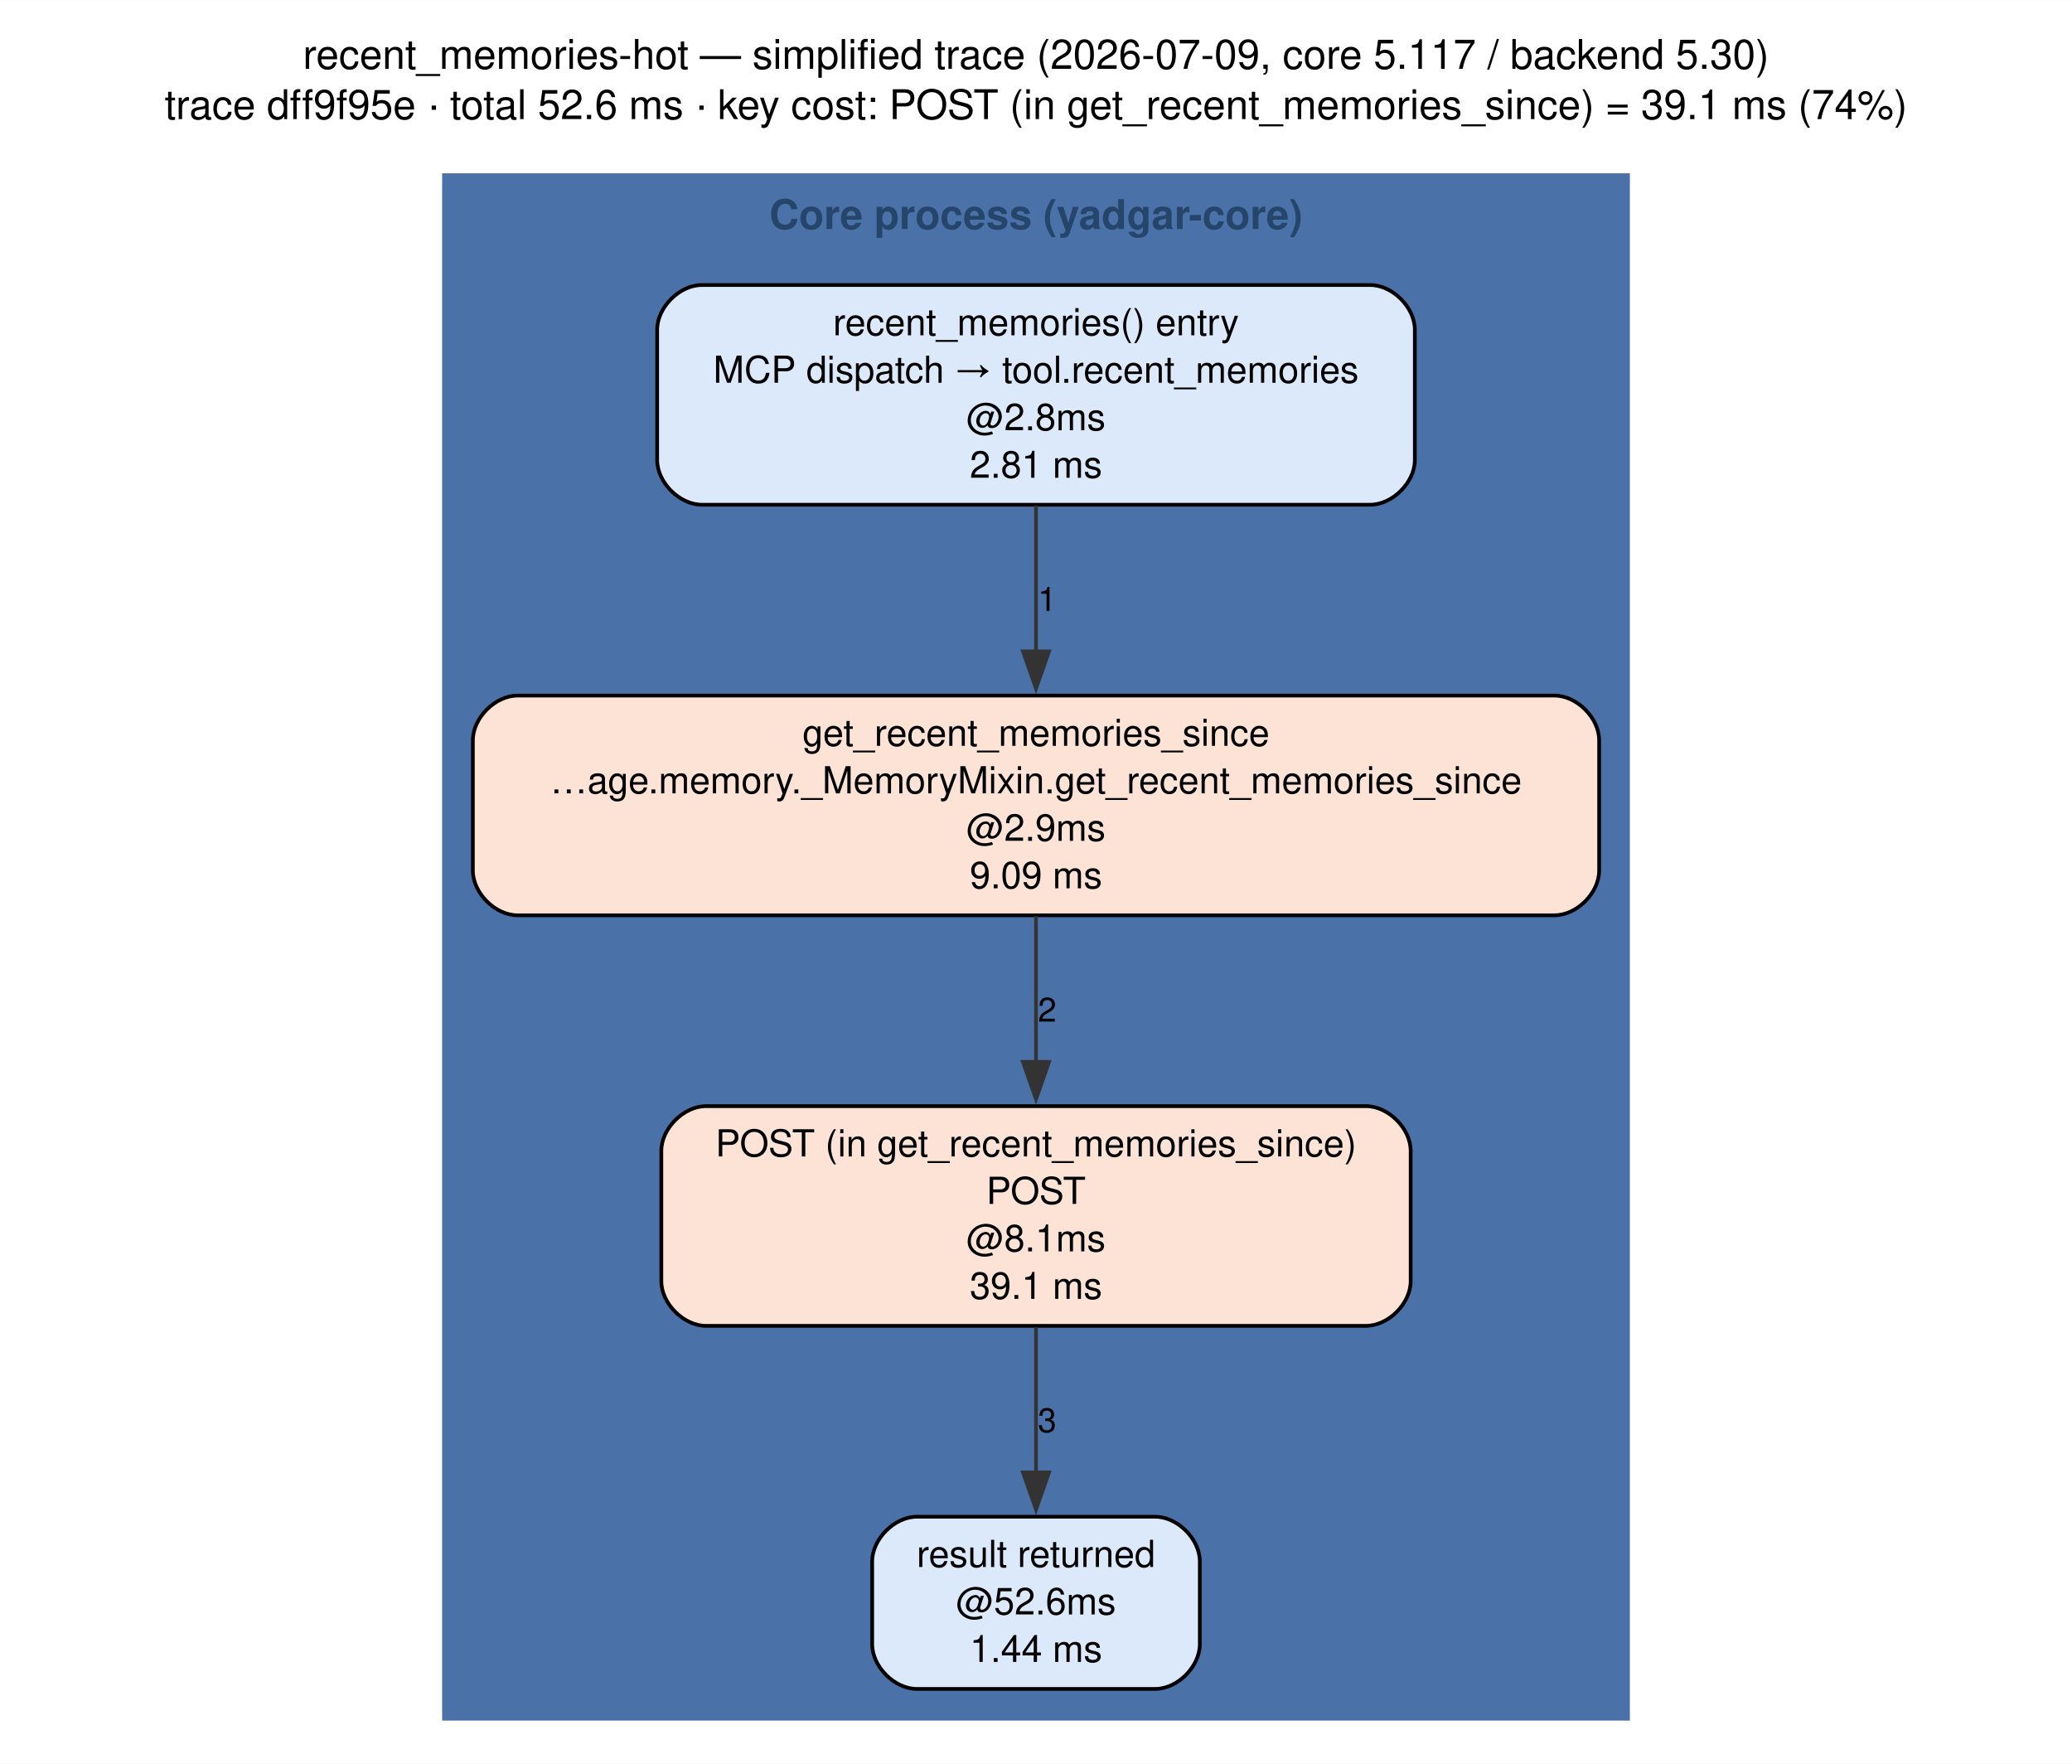
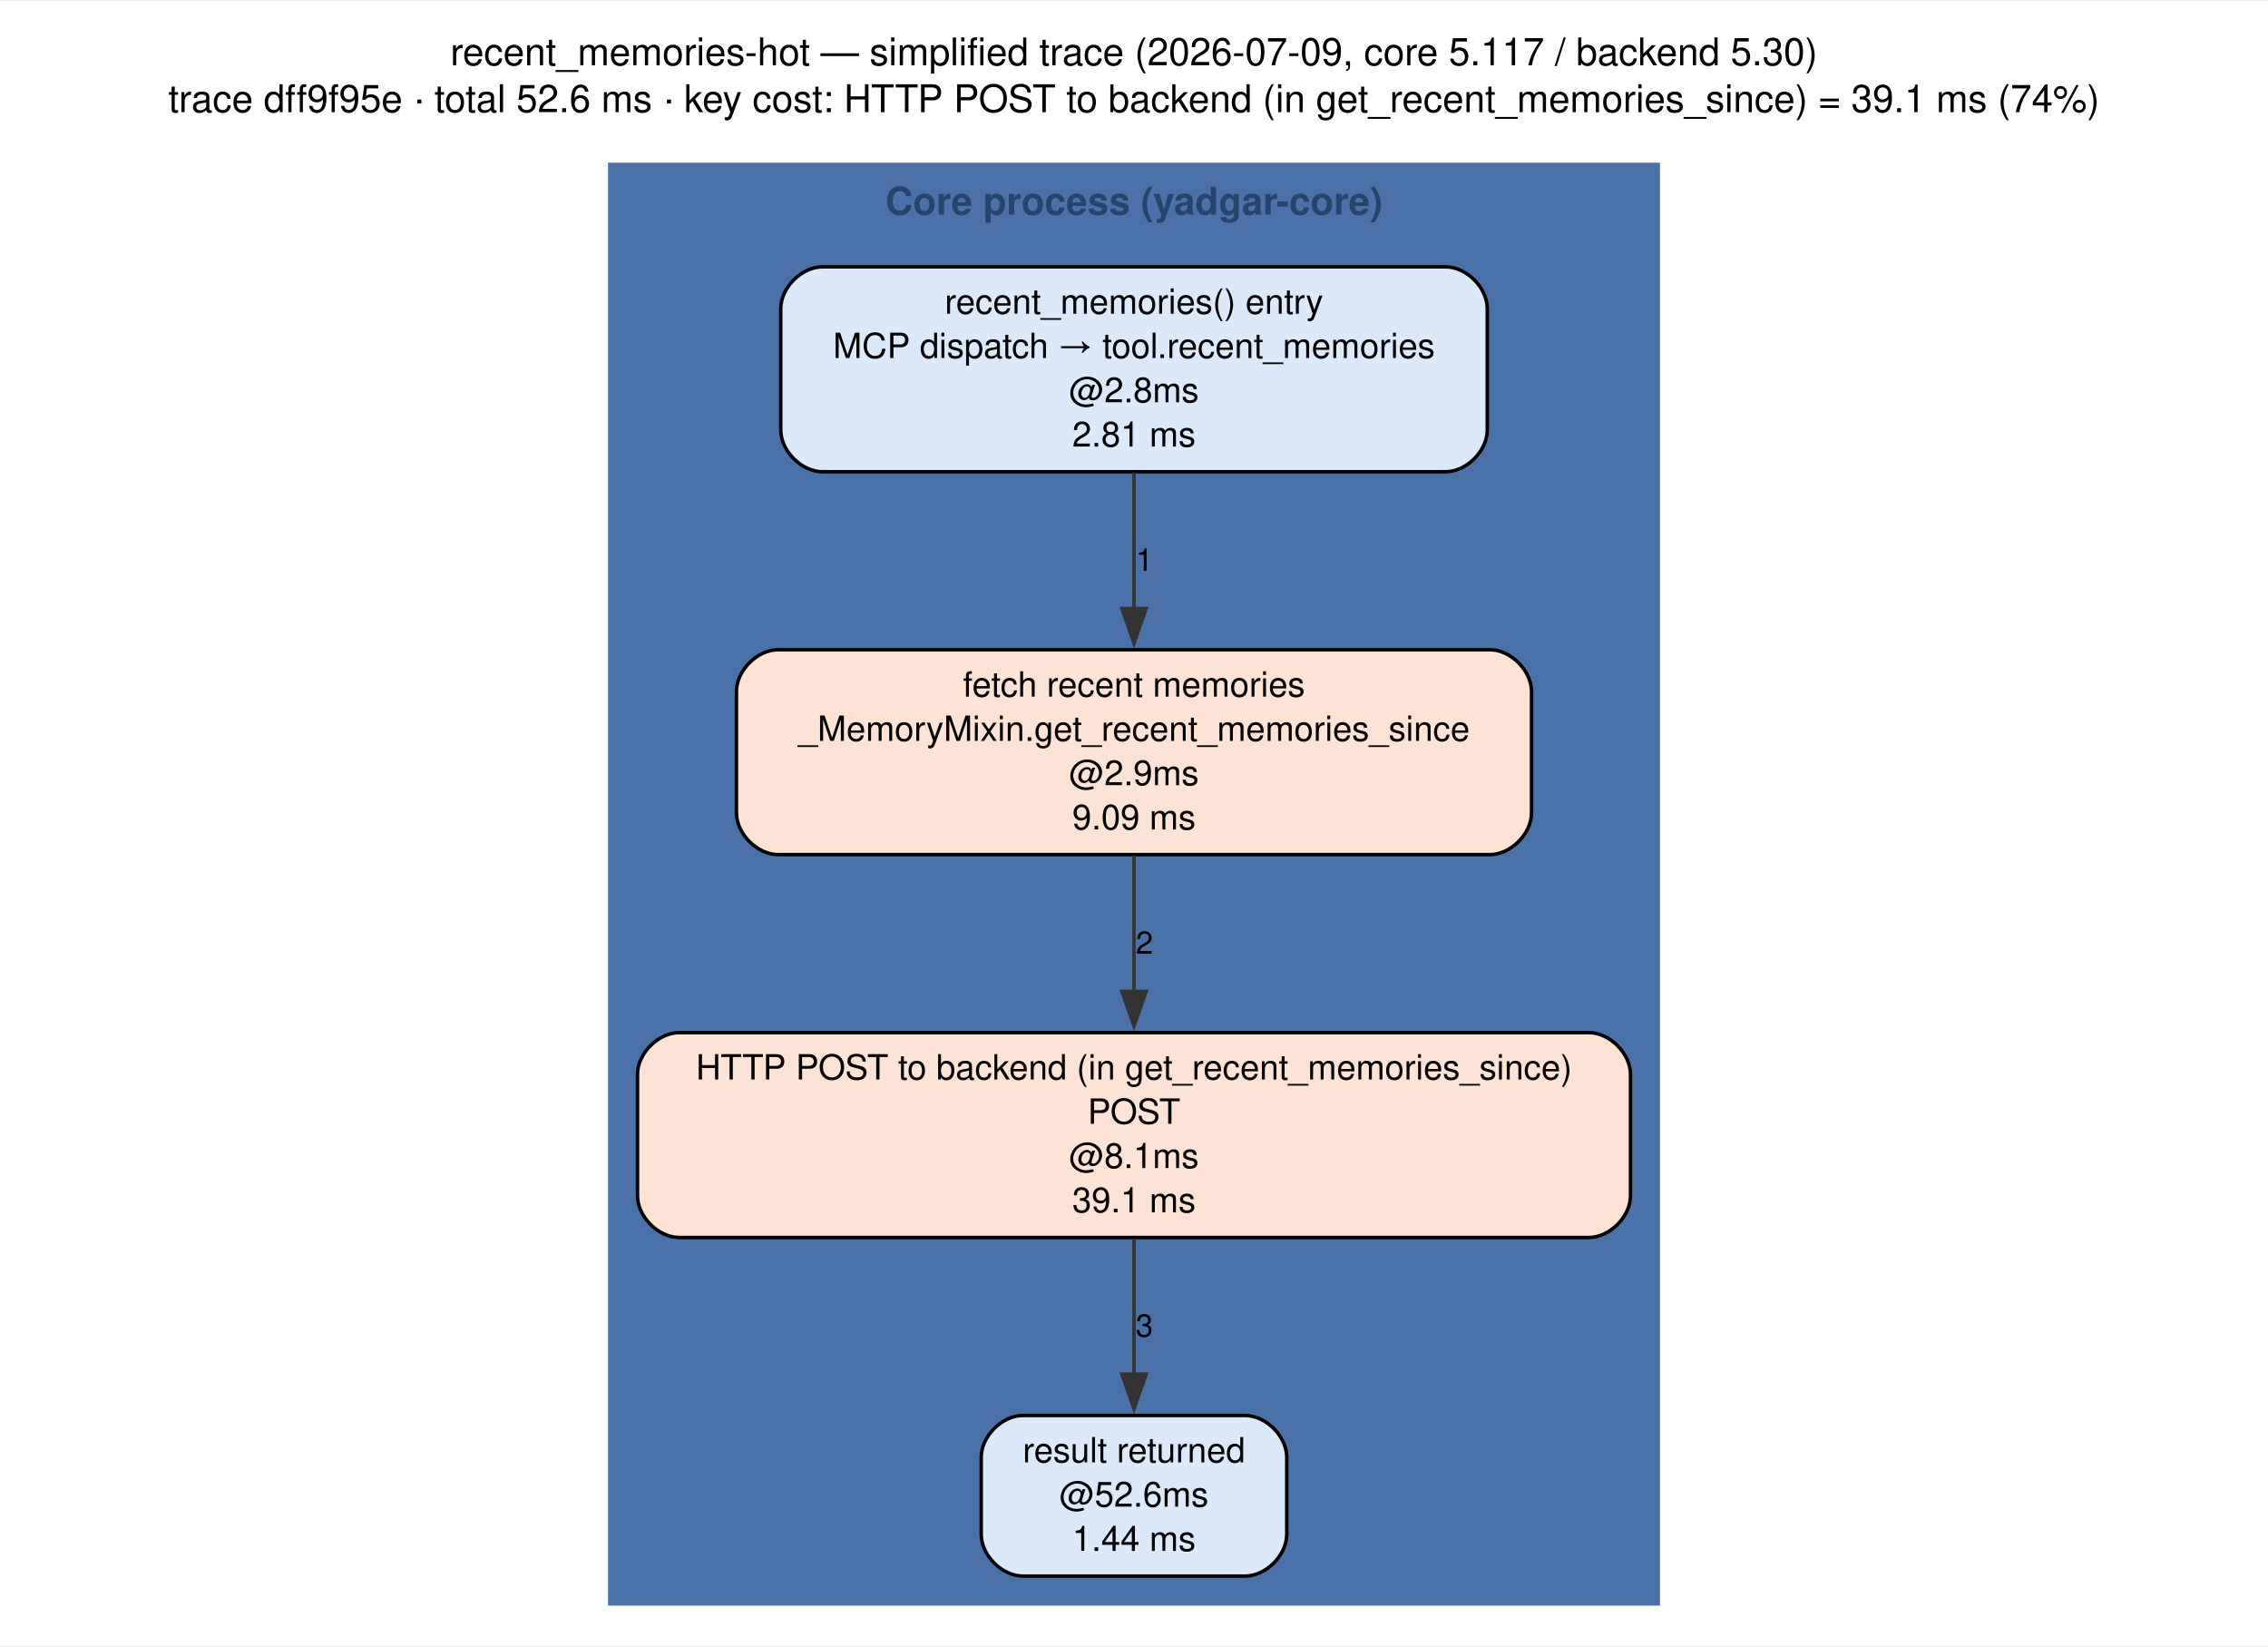
- <svg xmlns="http://www.w3.org/2000/svg" width="557pt" height="474pt" viewBox="0.00 0.00 556.50 473.50">
+ <svg xmlns="http://www.w3.org/2000/svg" width="653pt" height="474pt" viewBox="0.00 0.00 653.25 473.50">
  <g id="graph0" class="graph" transform="scale(1 1) rotate(0) translate(4 469.5)">
-     <polygon fill="white" stroke="none" points="-4,4 -4,-469.5 552.5,-469.5 552.5,4 -4,4" />
-     <text text-anchor="middle" x="274.25" y="-451.05" font-family="Helvetica,sans-Serif" font-size="11.00">recent_memories-hot — simplified trace (2026-07-09, core 5.117 / backend 5.30)</text>
-     <text text-anchor="middle" x="274.25" y="-437.55" font-family="Helvetica,sans-Serif" font-size="11.00">trace dff9f95e · total 52.6 ms · key cost: POST (in get_recent_memories_since) = 39.1 ms (74%)</text>
+     <polygon fill="white" stroke="none" points="-4,4 -4,-469.5 649.25,-469.5 649.25,4 -4,4" />
+     <text text-anchor="middle" x="322.62" y="-451.05" font-family="Helvetica,sans-Serif" font-size="11.00">recent_memories-hot — simplified trace (2026-07-09, core 5.117 / backend 5.30)</text>
+     <text text-anchor="middle" x="322.62" y="-437.55" font-family="Helvetica,sans-Serif" font-size="11.00">trace dff9f95e · total 52.6 ms · key cost: HTTP POST to backend (in get_recent_memories_since) = 39.1 ms (74%)</text>
    <g id="clust1" class="cluster">
-       <polygon fill="#4a72a8" stroke="#4a72a8" points="115.25,-8 115.25,-422.5 433.25,-422.5 433.25,-8 115.25,-8" />
-       <text text-anchor="middle" x="274.25" y="-408.05" font-family="Helvetica,sans-Serif" font-weight="bold" font-size="11.00" fill="#26456b">Core process (yadgar-core)</text>
+       <polygon fill="#4a72a8" stroke="#4a72a8" points="171.62,-8 171.62,-422.5 473.62,-422.5 473.62,-8 171.62,-8" />
+       <text text-anchor="middle" x="322.62" y="-408.05" font-family="Helvetica,sans-Serif" font-weight="bold" font-size="11.00" fill="#26456b">Core process (yadgar-core)</text>
    </g>
    <g id="node1" class="node">
-       <path fill="#dbe9fb" stroke="black" d="M364,-393C364,-393 184.5,-393 184.5,-393 178.5,-393 172.5,-387 172.5,-381 172.5,-381 172.5,-346 172.5,-346 172.5,-340 178.5,-334 184.5,-334 184.5,-334 364,-334 364,-334 370,-334 376,-340 376,-346 376,-346 376,-381 376,-381 376,-387 370,-393 364,-393" />
-       <text text-anchor="middle" x="274.25" y="-379.5" font-family="Helvetica,sans-Serif" font-size="10.00">recent_memories() entry</text>
-       <text text-anchor="middle" x="274.25" y="-366.75" font-family="Helvetica,sans-Serif" font-size="10.00">MCP dispatch → tool.recent_memories</text>
-       <text text-anchor="middle" x="274.25" y="-354" font-family="Helvetica,sans-Serif" font-size="10.00">@2.8ms</text>
-       <text text-anchor="middle" x="274.25" y="-341.25" font-family="Helvetica,sans-Serif" font-size="10.00">2.81 ms</text>
+       <path fill="#dbe9fb" stroke="black" d="M412.38,-393C412.38,-393 232.88,-393 232.88,-393 226.88,-393 220.88,-387 220.88,-381 220.88,-381 220.88,-346 220.88,-346 220.88,-340 226.88,-334 232.88,-334 232.88,-334 412.38,-334 412.38,-334 418.38,-334 424.38,-340 424.38,-346 424.38,-346 424.38,-381 424.38,-381 424.38,-387 418.38,-393 412.38,-393" />
+       <text text-anchor="middle" x="322.62" y="-379.5" font-family="Helvetica,sans-Serif" font-size="10.00">recent_memories() entry</text>
+       <text text-anchor="middle" x="322.62" y="-366.75" font-family="Helvetica,sans-Serif" font-size="10.00">MCP dispatch → tool.recent_memories</text>
+       <text text-anchor="middle" x="322.62" y="-354" font-family="Helvetica,sans-Serif" font-size="10.00">@2.8ms</text>
+       <text text-anchor="middle" x="322.62" y="-341.25" font-family="Helvetica,sans-Serif" font-size="10.00">2.81 ms</text>
    </g>
    <g id="node2" class="node">
-       <path fill="#fce3d6" stroke="black" d="M413.5,-282.75C413.5,-282.75 135,-282.75 135,-282.75 129,-282.75 123,-276.75 123,-270.75 123,-270.75 123,-235.75 123,-235.75 123,-229.75 129,-223.75 135,-223.75 135,-223.75 413.5,-223.75 413.5,-223.75 419.5,-223.75 425.5,-229.75 425.5,-235.75 425.5,-235.75 425.5,-270.75 425.5,-270.75 425.5,-276.75 419.5,-282.75 413.5,-282.75" />
-       <text text-anchor="middle" x="274.25" y="-269.25" font-family="Helvetica,sans-Serif" font-size="10.00">get_recent_memories_since</text>
-       <text text-anchor="middle" x="274.25" y="-256.5" font-family="Helvetica,sans-Serif" font-size="10.00">…age.memory._MemoryMixin.get_recent_memories_since</text>
-       <text text-anchor="middle" x="274.25" y="-243.75" font-family="Helvetica,sans-Serif" font-size="10.00">@2.9ms</text>
-       <text text-anchor="middle" x="274.25" y="-231" font-family="Helvetica,sans-Serif" font-size="10.00">9.09 ms</text>
+       <path fill="#fce3d6" stroke="black" d="M425.12,-282.75C425.12,-282.75 220.12,-282.75 220.12,-282.75 214.12,-282.75 208.12,-276.75 208.12,-270.75 208.12,-270.75 208.12,-235.75 208.12,-235.75 208.12,-229.75 214.12,-223.75 220.12,-223.75 220.12,-223.75 425.12,-223.75 425.12,-223.75 431.12,-223.75 437.12,-229.75 437.12,-235.75 437.12,-235.75 437.12,-270.75 437.12,-270.75 437.12,-276.75 431.12,-282.75 425.12,-282.75" />
+       <text text-anchor="middle" x="322.62" y="-269.25" font-family="Helvetica,sans-Serif" font-size="10.00">fetch recent memories</text>
+       <text text-anchor="middle" x="322.62" y="-256.5" font-family="Helvetica,sans-Serif" font-size="10.00">_MemoryMixin.get_recent_memories_since</text>
+       <text text-anchor="middle" x="322.62" y="-243.75" font-family="Helvetica,sans-Serif" font-size="10.00">@2.9ms</text>
+       <text text-anchor="middle" x="322.62" y="-231" font-family="Helvetica,sans-Serif" font-size="10.00">9.09 ms</text>
    </g>
    <g id="edge1" class="edge">
-       <path fill="none" stroke="#333333" d="M274.25,-333.78C274.25,-321.66 274.25,-307.36 274.25,-294.24" />
-       <polygon fill="#333333" stroke="#333333" points="277.75,-294.62 274.25,-284.62 270.75,-294.62 277.75,-294.62" />
-       <text text-anchor="middle" x="277.25" y="-305.45" font-family="Helvetica,sans-Serif" font-size="9.00">1</text>
+       <path fill="none" stroke="#333333" d="M322.62,-333.78C322.62,-321.66 322.62,-307.36 322.62,-294.24" />
+       <polygon fill="#333333" stroke="#333333" points="326.13,-294.62 322.63,-284.62 319.13,-294.62 326.13,-294.62" />
+       <text text-anchor="middle" x="325.62" y="-305.45" font-family="Helvetica,sans-Serif" font-size="9.00">1</text>
    </g>
    <g id="node3" class="node">
-       <path fill="#fce3d6" stroke="black" d="M362.88,-172.5C362.88,-172.5 185.62,-172.5 185.62,-172.5 179.62,-172.5 173.62,-166.5 173.62,-160.5 173.62,-160.5 173.62,-125.5 173.62,-125.5 173.62,-119.5 179.62,-113.5 185.62,-113.5 185.62,-113.5 362.88,-113.5 362.88,-113.5 368.88,-113.5 374.88,-119.5 374.88,-125.5 374.88,-125.5 374.88,-160.5 374.88,-160.5 374.88,-166.5 368.88,-172.5 362.88,-172.5" />
-       <text text-anchor="middle" x="274.25" y="-159" font-family="Helvetica,sans-Serif" font-size="10.00">POST (in get_recent_memories_since)</text>
-       <text text-anchor="middle" x="274.25" y="-146.25" font-family="Helvetica,sans-Serif" font-size="10.00">POST</text>
-       <text text-anchor="middle" x="274.25" y="-133.5" font-family="Helvetica,sans-Serif" font-size="10.00">@8.1ms</text>
-       <text text-anchor="middle" x="274.25" y="-120.75" font-family="Helvetica,sans-Serif" font-size="10.00">39.1 ms</text>
+       <path fill="#fce3d6" stroke="black" d="M453.62,-172.5C453.62,-172.5 191.62,-172.5 191.62,-172.5 185.62,-172.5 179.62,-166.5 179.62,-160.5 179.62,-160.5 179.62,-125.5 179.62,-125.5 179.62,-119.5 185.62,-113.5 191.62,-113.5 191.62,-113.5 453.62,-113.5 453.62,-113.5 459.62,-113.5 465.62,-119.5 465.62,-125.5 465.62,-125.5 465.62,-160.5 465.62,-160.5 465.62,-166.5 459.62,-172.5 453.62,-172.5" />
+       <text text-anchor="middle" x="322.62" y="-159" font-family="Helvetica,sans-Serif" font-size="10.00">HTTP POST to backend (in get_recent_memories_since)</text>
+       <text text-anchor="middle" x="322.62" y="-146.25" font-family="Helvetica,sans-Serif" font-size="10.00">POST</text>
+       <text text-anchor="middle" x="322.62" y="-133.5" font-family="Helvetica,sans-Serif" font-size="10.00">@8.1ms</text>
+       <text text-anchor="middle" x="322.62" y="-120.75" font-family="Helvetica,sans-Serif" font-size="10.00">39.1 ms</text>
    </g>
    <g id="edge2" class="edge">
-       <path fill="none" stroke="#333333" d="M274.25,-223.53C274.25,-211.41 274.25,-197.11 274.25,-183.99" />
-       <polygon fill="#333333" stroke="#333333" points="277.75,-184.37 274.25,-174.37 270.75,-184.37 277.75,-184.37" />
-       <text text-anchor="middle" x="277.25" y="-195.2" font-family="Helvetica,sans-Serif" font-size="9.00">2</text>
+       <path fill="none" stroke="#333333" d="M322.62,-223.53C322.62,-211.41 322.62,-197.11 322.62,-183.99" />
+       <polygon fill="#333333" stroke="#333333" points="326.13,-184.37 322.63,-174.37 319.13,-184.37 326.13,-184.37" />
+       <text text-anchor="middle" x="325.62" y="-195.2" font-family="Helvetica,sans-Serif" font-size="9.00">2</text>
    </g>
    <g id="node4" class="node">
-       <path fill="#dbe9fb" stroke="black" d="M306.25,-62.25C306.25,-62.25 242.25,-62.25 242.25,-62.25 236.25,-62.25 230.25,-56.25 230.25,-50.25 230.25,-50.25 230.25,-28 230.25,-28 230.25,-22 236.25,-16 242.25,-16 242.25,-16 306.25,-16 306.25,-16 312.25,-16 318.25,-22 318.25,-28 318.25,-28 318.25,-50.25 318.25,-50.25 318.25,-56.25 312.25,-62.25 306.25,-62.25" />
-       <text text-anchor="middle" x="274.25" y="-48.75" font-family="Helvetica,sans-Serif" font-size="10.00">result returned</text>
-       <text text-anchor="middle" x="274.25" y="-36" font-family="Helvetica,sans-Serif" font-size="10.00">@52.6ms</text>
-       <text text-anchor="middle" x="274.25" y="-23.25" font-family="Helvetica,sans-Serif" font-size="10.00">1.44 ms</text>
+       <path fill="#dbe9fb" stroke="black" d="M354.62,-62.25C354.62,-62.25 290.62,-62.25 290.62,-62.25 284.62,-62.25 278.62,-56.25 278.62,-50.25 278.62,-50.25 278.62,-28 278.62,-28 278.62,-22 284.62,-16 290.62,-16 290.62,-16 354.62,-16 354.62,-16 360.62,-16 366.62,-22 366.62,-28 366.62,-28 366.62,-50.25 366.62,-50.25 366.62,-56.25 360.62,-62.25 354.62,-62.25" />
+       <text text-anchor="middle" x="322.62" y="-48.75" font-family="Helvetica,sans-Serif" font-size="10.00">result returned</text>
+       <text text-anchor="middle" x="322.62" y="-36" font-family="Helvetica,sans-Serif" font-size="10.00">@52.6ms</text>
+       <text text-anchor="middle" x="322.62" y="-23.25" font-family="Helvetica,sans-Serif" font-size="10.00">1.44 ms</text>
    </g>
    <g id="edge3" class="edge">
-       <path fill="none" stroke="#333333" d="M274.25,-113.08C274.25,-100.95 274.25,-86.77 274.25,-74.14" />
-       <polygon fill="#333333" stroke="#333333" points="277.75,-74.15 274.25,-64.15 270.75,-74.15 277.75,-74.15" />
-       <text text-anchor="middle" x="277.25" y="-84.95" font-family="Helvetica,sans-Serif" font-size="9.00">3</text>
+       <path fill="none" stroke="#333333" d="M322.62,-113.08C322.62,-100.95 322.62,-86.77 322.62,-74.14" />
+       <polygon fill="#333333" stroke="#333333" points="326.13,-74.15 322.63,-64.15 319.13,-74.15 326.13,-74.15" />
+       <text text-anchor="middle" x="325.62" y="-84.95" font-family="Helvetica,sans-Serif" font-size="9.00">3</text>
    </g>
  </g>
</svg>
